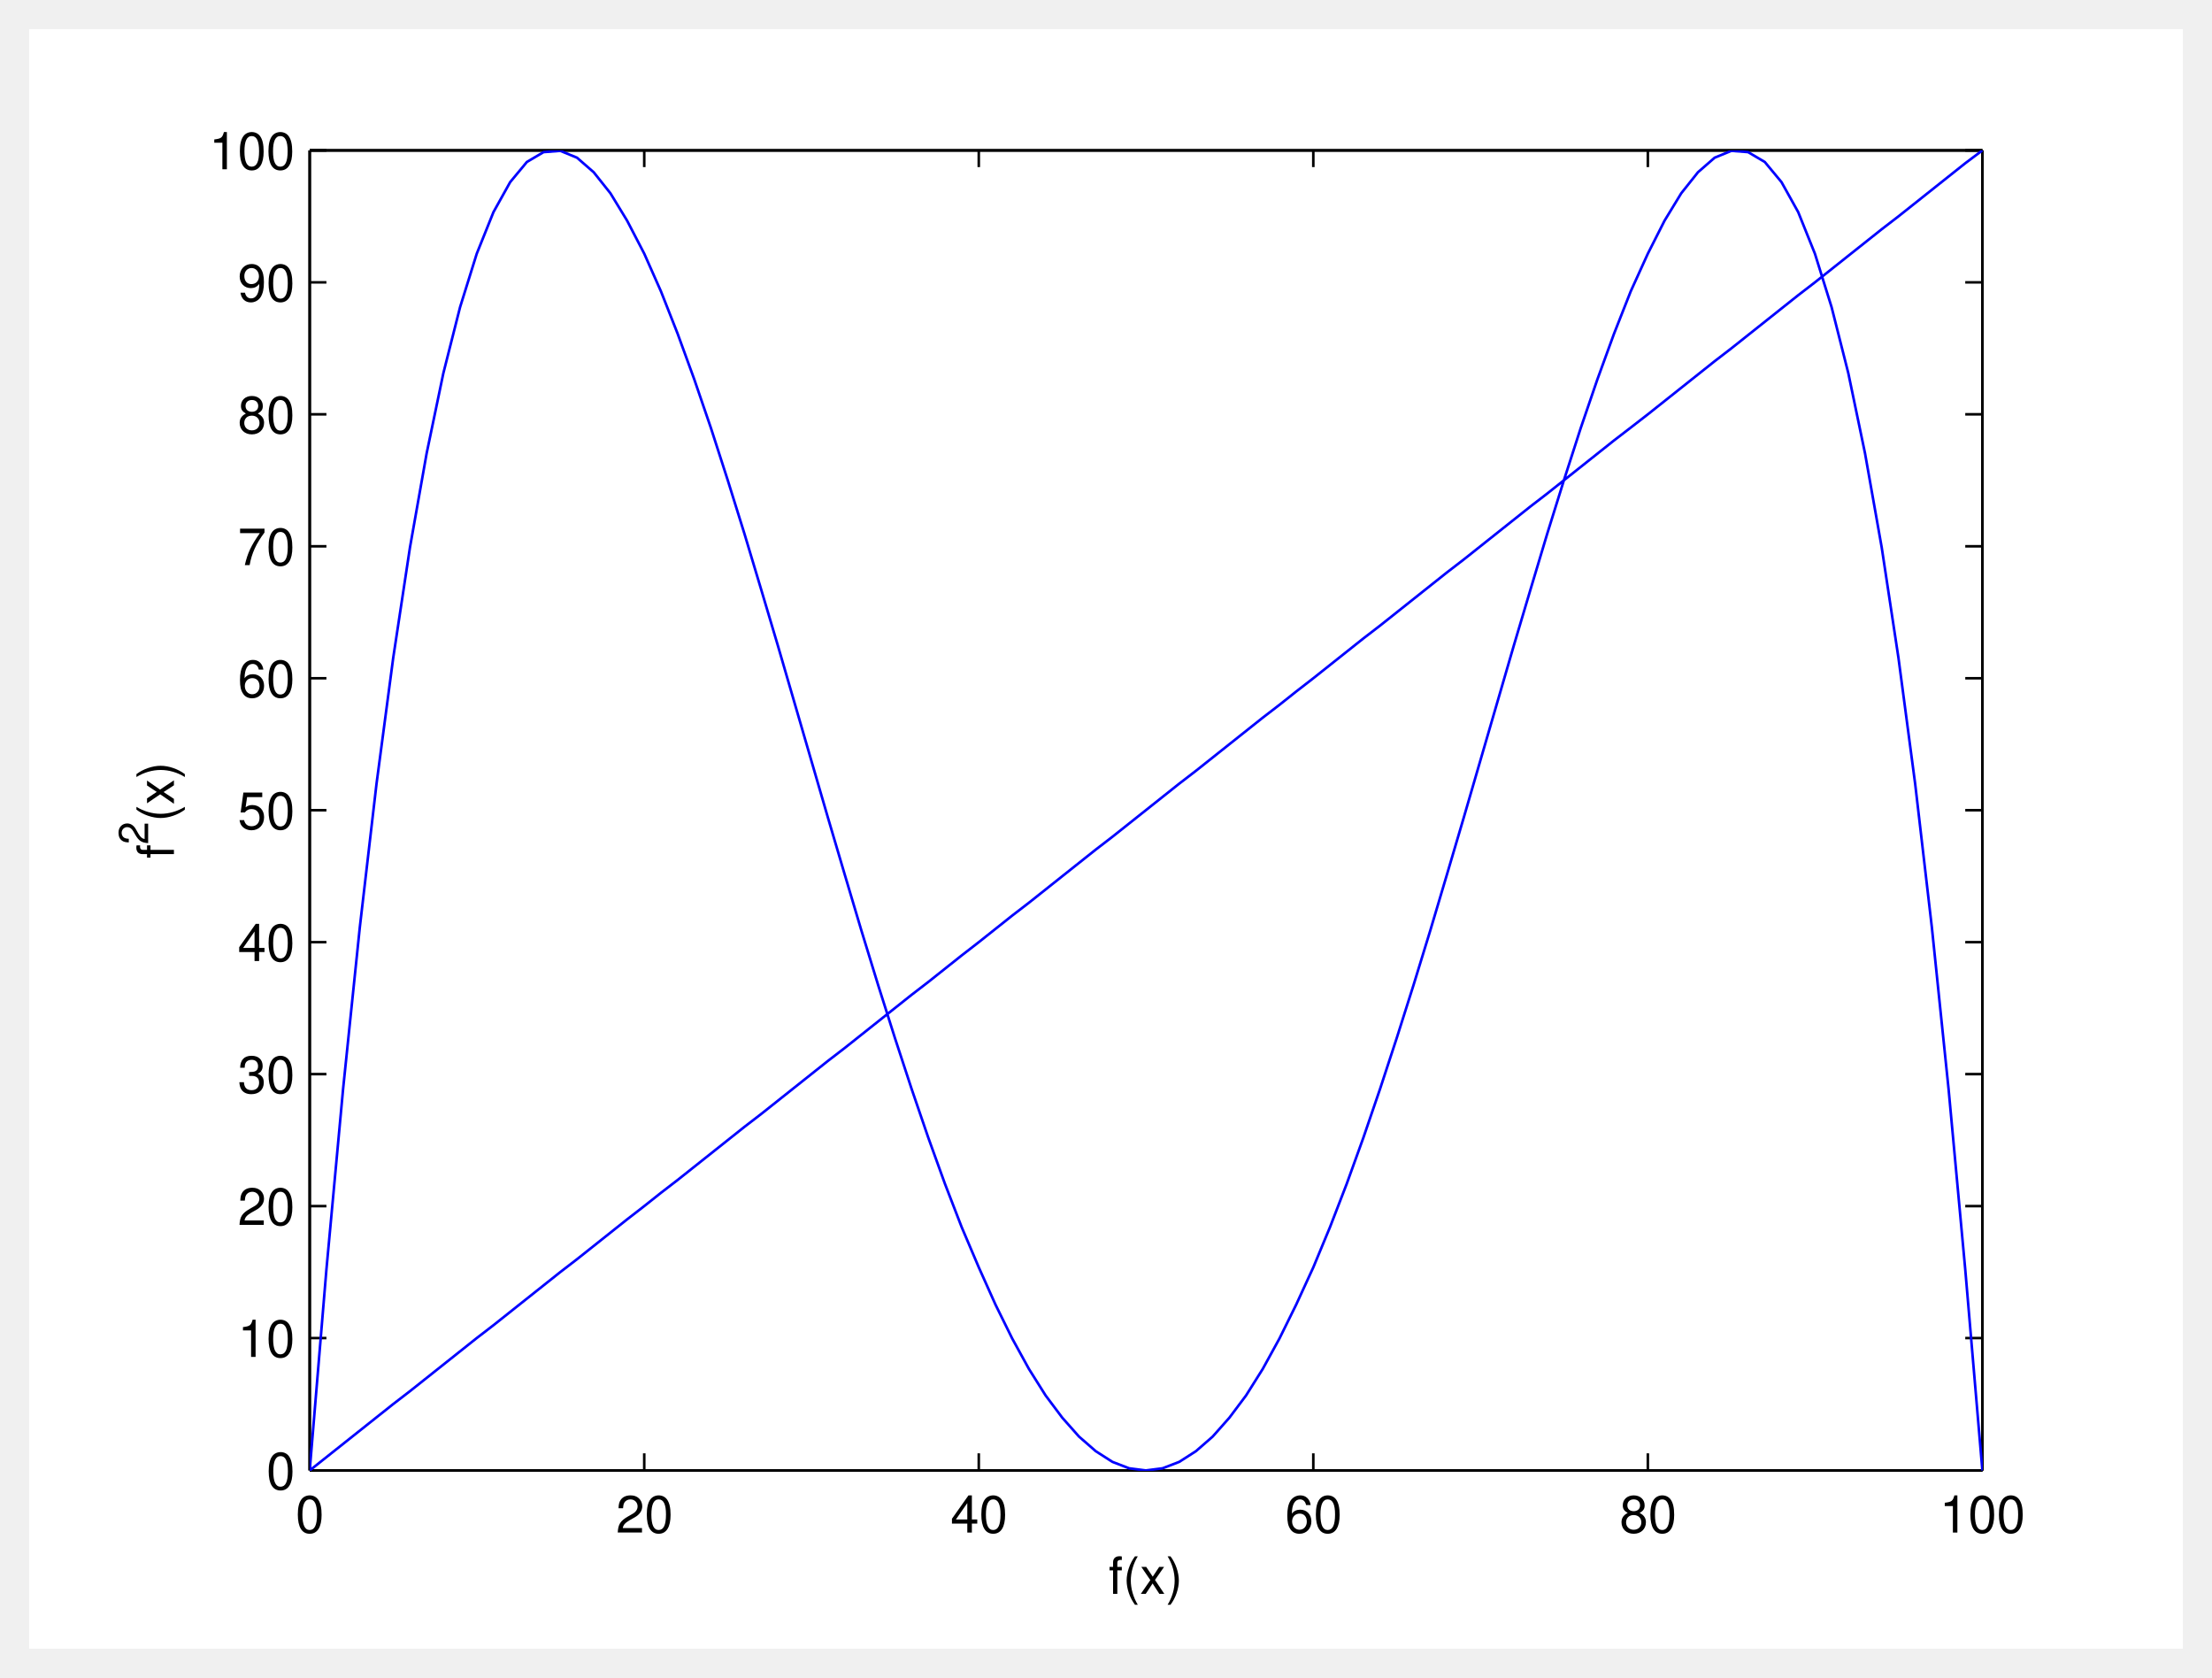
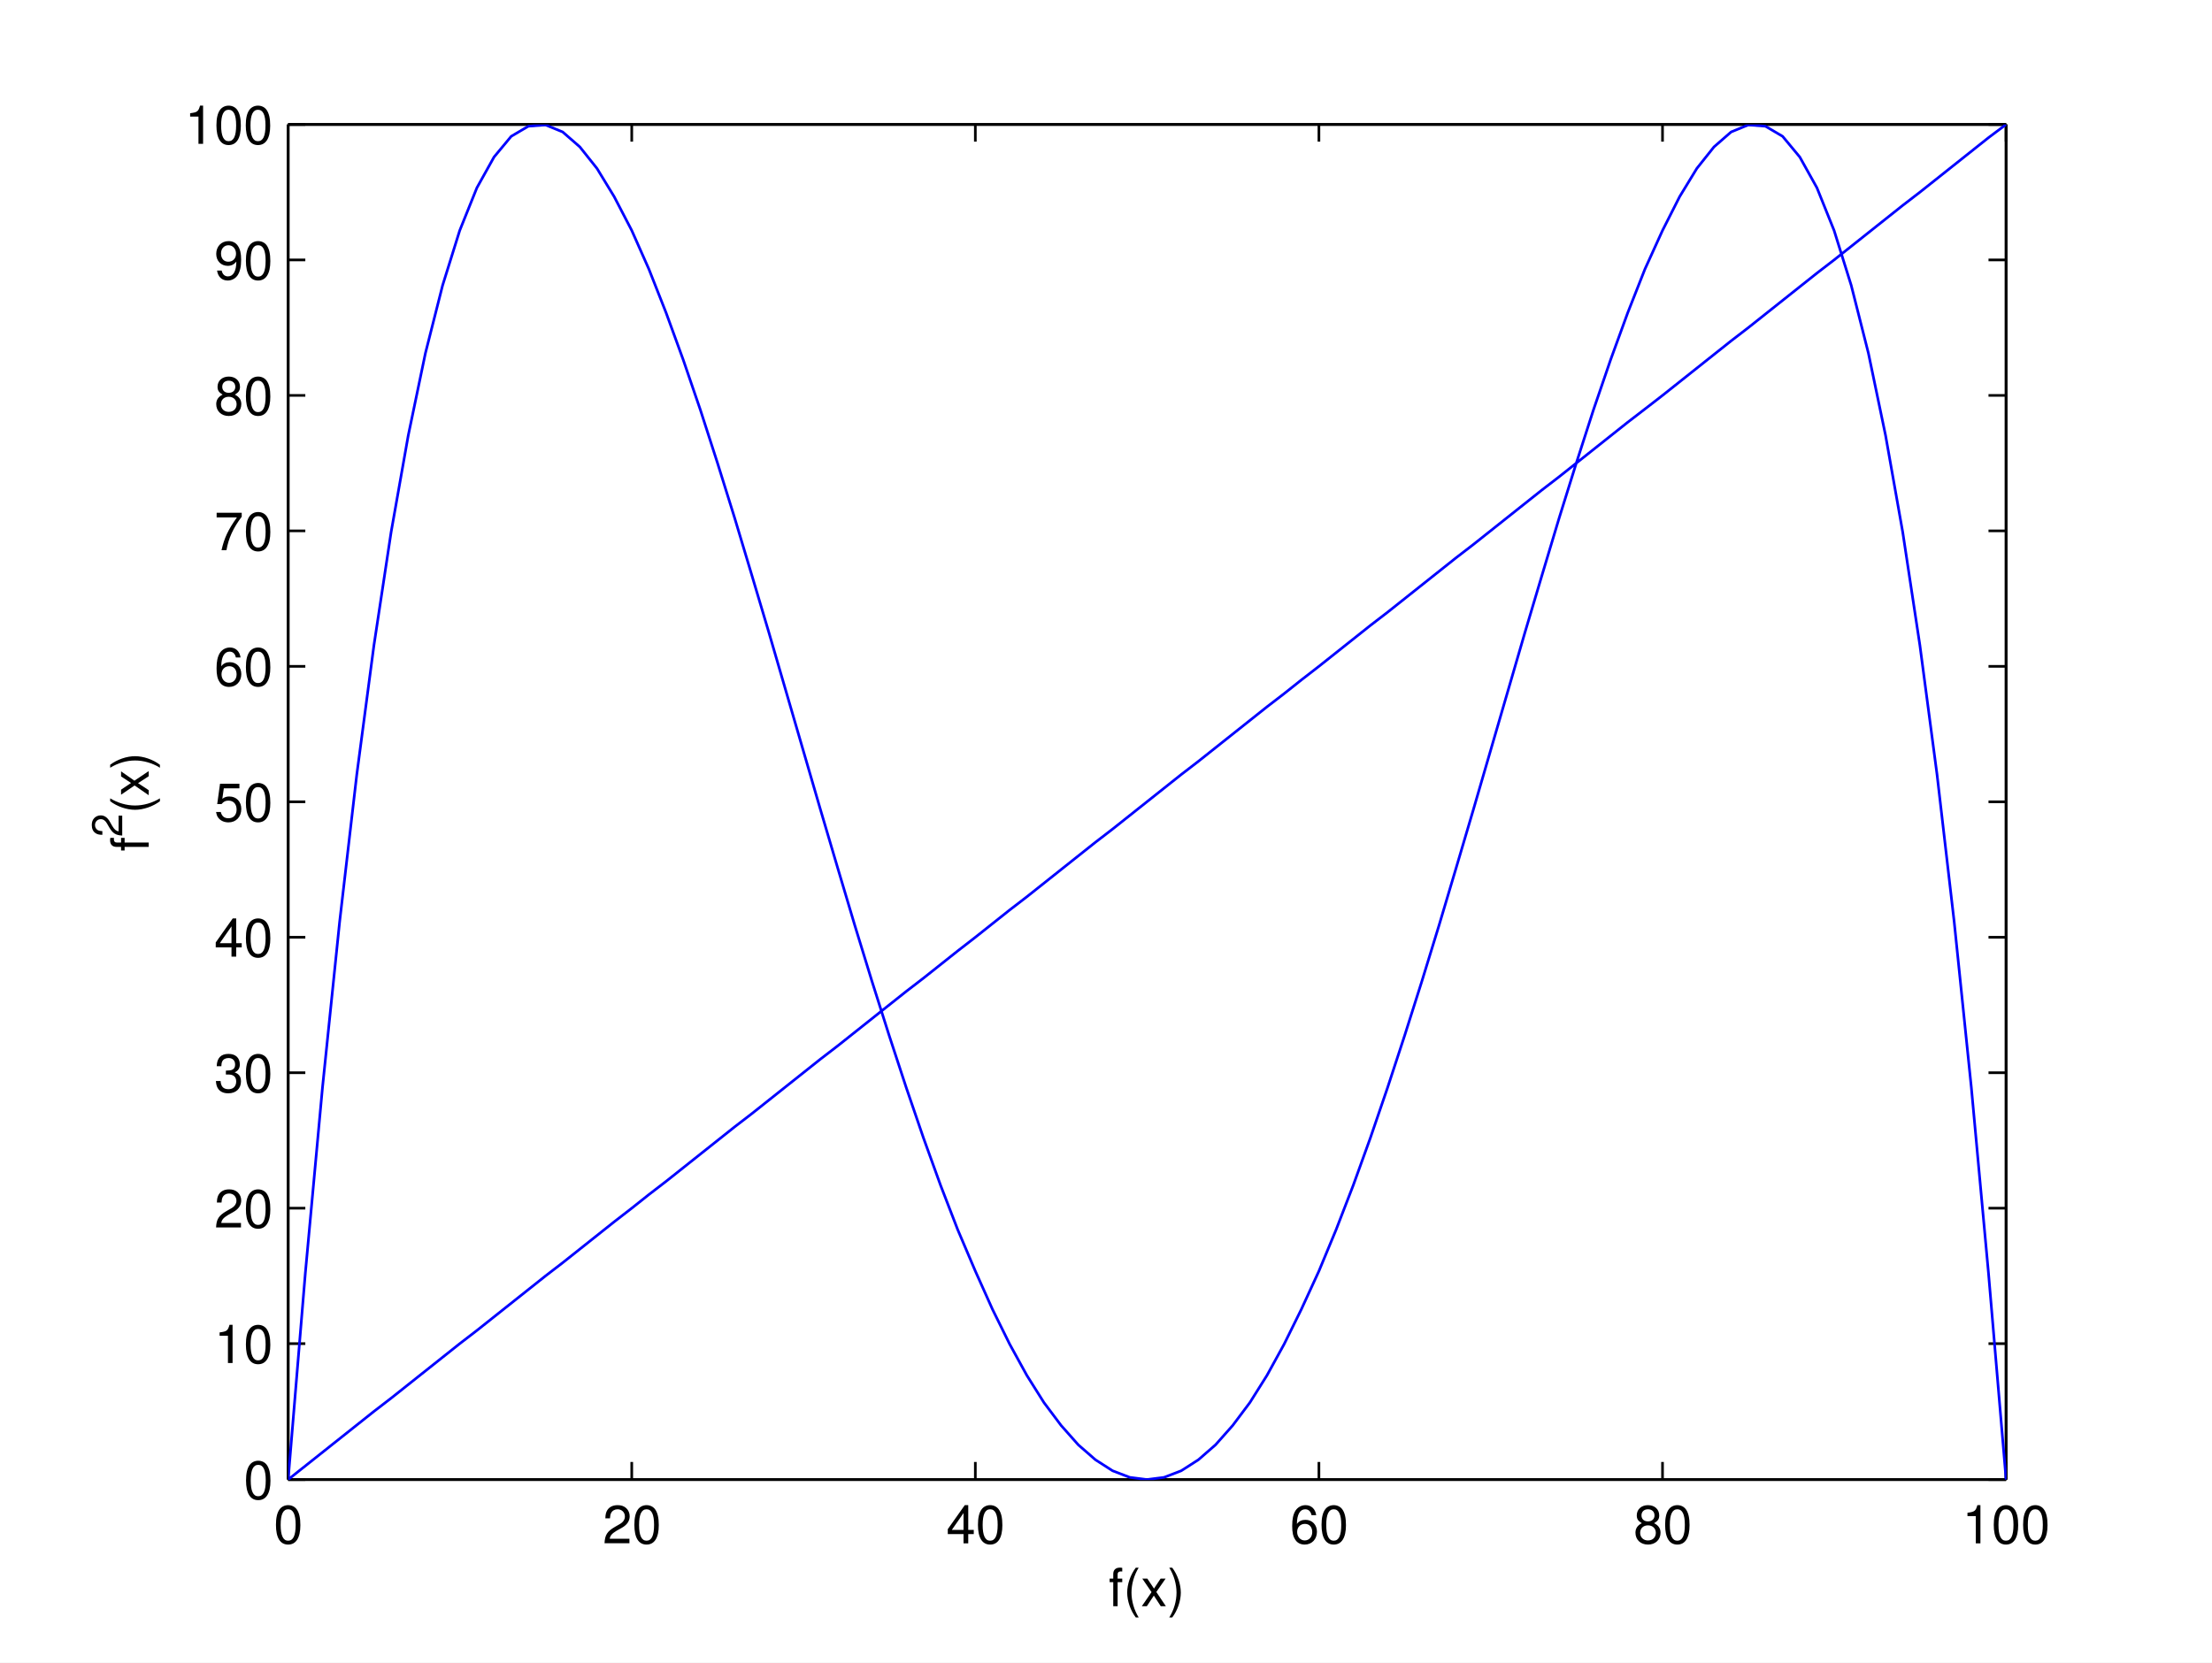
- <svg xmlns="http://www.w3.org/2000/svg" width="75.907mm" height="57.562mm" viewBox="0 0 268.962 203.962" id="svg2" version="1.1">
+ <svg xmlns="http://www.w3.org/2000/svg" width="49.131mm" height="36.936mm" viewBox="0 0 174.085 130.875" id="svg2" version="1.1">
  <defs id="defs4">
    <clipPath id="clipPath3354" clipPathUnits="userSpaceOnUse">
      <path id="path3356" d="M 0,0 419,0 419,315 0,315 0,0 Z" />
    </clipPath>
    <clipPath id="clipPath3364" clipPathUnits="userSpaceOnUse">
      <path id="path3366" d="m 0,315 419.04,0 0,-315 L 0,0 0,315 Z" />
    </clipPath>
    <clipPath id="clipPath3370" clipPathUnits="userSpaceOnUse">
      <path id="path3372" d="M 0,0 419,0 419,315 0,315 0,0 Z" />
    </clipPath>
    <clipPath id="clipPath3380" clipPathUnits="userSpaceOnUse">
      <path id="path3382" d="M 0,0 419,0 419,315 0,315 0,0 Z" />
    </clipPath>
    <clipPath id="clipPath3496" clipPathUnits="userSpaceOnUse">
      <path id="path3498" d="m 54.583,34.583 325.5,0 0,256.833 -325.5,0 0,-256.833 z" />
    </clipPath>
    <clipPath id="clipPath3506" clipPathUnits="userSpaceOnUse">
      <path id="path3508" d="M 0,0 419,0 419,315 0,315 0,0 Z" />
    </clipPath>
  </defs>
-   <g id="layer1" transform="translate(542.397,-167.5699)">
-     <g id="g3346" transform="matrix(0.625,0,0,-0.625,-538.8537,367.9882)">
+   <g id="layer1" transform="translate(538.8537,-171.1132)">
+     <g id="g3346" transform="matrix(0.4154762,0,0,-0.4154762,-538.8537,301.9882)">
      <g id="g3348">
        <g id="g3350">
          <g id="g3352" clip-path="url(#clipPath3354)">
            <g id="g3358" />
            <g id="g3360">
              <g id="g3362" clip-path="url(#clipPath3364)">
                <g id="g3368" clip-path="url(#clipPath3370)">
                  <path d="m 0,-0.083 420,0 L 420,315 0,315 0,-0.083 Z" style="fill:#ffffff;fill-opacity:1;fill-rule:nonzero;stroke:none" id="path3374" />
                </g>
              </g>
            </g>
            <g id="g3376">
              <g id="g3378" clip-path="url(#clipPath3380)">
                <path d="m 54.583,291.417 325.417,0 0,-256.75 -325.417,0 0,256.75 z" style="fill:#ffffff;fill-opacity:1;fill-rule:nonzero;stroke:none" id="path3384" />
                <path d="m 54.583,34.667 0,256.75 325.417,0 0,-256.75 -325.417,0" style="fill:none;stroke:#ffffff;stroke-width:0.5;stroke-linecap:butt;stroke-linejoin:round;stroke-miterlimit:10;stroke-dasharray:none;stroke-opacity:1" id="path3386" />
                <path d="m 54.583,291.417 325.417,0 M 54.583,34.667 380,34.667 m 0,0 0,256.75 M 54.583,34.667 l 0,256.75 m 0,-256.75 325.417,0 m -325.417,0 0,256.75 m 0,-256.75 0,3.333 m 0,253.417 0,-3.25" style="fill:none;stroke:#000000;stroke-width:0.5;stroke-linecap:butt;stroke-linejoin:round;stroke-miterlimit:10;stroke-dasharray:none;stroke-opacity:1" id="path3388" />
                <text transform="matrix(1,0,0,-1,51.8333,22.5833)" style="font-variant:normal;font-weight:normal;font-size:10px;font-family:Helvetica;-inkscape-font-specification:Helvetica;writing-mode:lr-tb;fill:#000000;fill-opacity:1;fill-rule:nonzero;stroke:none" id="text3390">
                  <tspan x="0" y="0" id="tspan3392">0</tspan>
                </text>
                <path d="m 119.667,34.667 0,3.333 m 0,253.417 0,-3.25" style="fill:none;stroke:#000000;stroke-width:0.5;stroke-linecap:butt;stroke-linejoin:round;stroke-miterlimit:10;stroke-dasharray:none;stroke-opacity:1" id="path3394" />
                <text transform="matrix(1,0,0,-1,114.1667,22.5833)" style="font-variant:normal;font-weight:normal;font-size:10px;font-family:Helvetica;-inkscape-font-specification:Helvetica;writing-mode:lr-tb;fill:#000000;fill-opacity:1;fill-rule:nonzero;stroke:none" id="text3396">
                  <tspan x="0 5.56" y="0" id="tspan3398">20</tspan>
                </text>
                <path d="m 184.75,34.667 0,3.333 m 0,253.417 0,-3.25" style="fill:none;stroke:#000000;stroke-width:0.5;stroke-linecap:butt;stroke-linejoin:round;stroke-miterlimit:10;stroke-dasharray:none;stroke-opacity:1" id="path3400" />
                <text transform="matrix(1,0,0,-1,179.25,22.5833)" style="font-variant:normal;font-weight:normal;font-size:10px;font-family:Helvetica;-inkscape-font-specification:Helvetica;writing-mode:lr-tb;fill:#000000;fill-opacity:1;fill-rule:nonzero;stroke:none" id="text3402">
                  <tspan x="0 5.56" y="0" id="tspan3404">40</tspan>
                </text>
                <path d="m 249.833,34.667 0,3.333 m 0,253.417 0,-3.25" style="fill:none;stroke:#000000;stroke-width:0.5;stroke-linecap:butt;stroke-linejoin:round;stroke-miterlimit:10;stroke-dasharray:none;stroke-opacity:1" id="path3406" />
                <text transform="matrix(1,0,0,-1,244.3333,22.5833)" style="font-variant:normal;font-weight:normal;font-size:10px;font-family:Helvetica;-inkscape-font-specification:Helvetica;writing-mode:lr-tb;fill:#000000;fill-opacity:1;fill-rule:nonzero;stroke:none" id="text3408">
                  <tspan x="0 5.56" y="0" id="tspan3410">60</tspan>
                </text>
                <path d="m 314.917,34.667 0,3.333 m 0,253.417 0,-3.25" style="fill:none;stroke:#000000;stroke-width:0.5;stroke-linecap:butt;stroke-linejoin:round;stroke-miterlimit:10;stroke-dasharray:none;stroke-opacity:1" id="path3412" />
                <text transform="matrix(1,0,0,-1,309.4167,22.5833)" style="font-variant:normal;font-weight:normal;font-size:10px;font-family:Helvetica;-inkscape-font-specification:Helvetica;writing-mode:lr-tb;fill:#000000;fill-opacity:1;fill-rule:nonzero;stroke:none" id="text3414">
                  <tspan x="0 5.56" y="0" id="tspan3416">80</tspan>
                </text>
                <path d="M 380,34.667 380,38 m 0,253.417 0,-3.25" style="fill:none;stroke:#000000;stroke-width:0.5;stroke-linecap:butt;stroke-linejoin:round;stroke-miterlimit:10;stroke-dasharray:none;stroke-opacity:1" id="path3418" />
                <text transform="matrix(1,0,0,-1,371.6667,22.5833)" style="font-variant:normal;font-weight:normal;font-size:10px;font-family:Helvetica;-inkscape-font-specification:Helvetica;writing-mode:lr-tb;fill:#000000;fill-opacity:1;fill-rule:nonzero;stroke:none" id="text3420">
                  <tspan x="0 5.56 11.12" y="0" id="tspan3422">100</tspan>
                </text>
                <path d="m 54.583,34.667 3.25,0 m 322.167,0 -3.333,0" style="fill:none;stroke:#000000;stroke-width:0.5;stroke-linecap:butt;stroke-linejoin:round;stroke-miterlimit:10;stroke-dasharray:none;stroke-opacity:1" id="path3424" />
                <text transform="matrix(1,0,0,-1,46.1667,31)" style="font-variant:normal;font-weight:normal;font-size:10px;font-family:Helvetica;-inkscape-font-specification:Helvetica;writing-mode:lr-tb;fill:#000000;fill-opacity:1;fill-rule:nonzero;stroke:none" id="text3426">
                  <tspan x="0" y="0" id="tspan3428">0</tspan>
                </text>
                <path d="m 54.583,60.417 3.25,0 m 322.167,0 -3.333,0" style="fill:none;stroke:#000000;stroke-width:0.5;stroke-linecap:butt;stroke-linejoin:round;stroke-miterlimit:10;stroke-dasharray:none;stroke-opacity:1" id="path3430" />
                <text transform="matrix(1,0,0,-1,40.5833,56.75)" style="font-variant:normal;font-weight:normal;font-size:10px;font-family:Helvetica;-inkscape-font-specification:Helvetica;writing-mode:lr-tb;fill:#000000;fill-opacity:1;fill-rule:nonzero;stroke:none" id="text3432">
                  <tspan x="0 5.56" y="0" id="tspan3434">10</tspan>
                </text>
                <path d="m 54.583,86.083 3.25,0 m 322.167,0 -3.333,0" style="fill:none;stroke:#000000;stroke-width:0.5;stroke-linecap:butt;stroke-linejoin:round;stroke-miterlimit:10;stroke-dasharray:none;stroke-opacity:1" id="path3436" />
                <text transform="matrix(1,0,0,-1,40.5833,82.4167)" style="font-variant:normal;font-weight:normal;font-size:10px;font-family:Helvetica;-inkscape-font-specification:Helvetica;writing-mode:lr-tb;fill:#000000;fill-opacity:1;fill-rule:nonzero;stroke:none" id="text3438">
                  <tspan x="0 5.56" y="0" id="tspan3440">20</tspan>
                </text>
                <path d="m 54.583,111.75 3.25,0 m 322.167,0 -3.333,0" style="fill:none;stroke:#000000;stroke-width:0.5;stroke-linecap:butt;stroke-linejoin:round;stroke-miterlimit:10;stroke-dasharray:none;stroke-opacity:1" id="path3442" />
                <text transform="matrix(1,0,0,-1,40.5833,108.0833)" style="font-variant:normal;font-weight:normal;font-size:10px;font-family:Helvetica;-inkscape-font-specification:Helvetica;writing-mode:lr-tb;fill:#000000;fill-opacity:1;fill-rule:nonzero;stroke:none" id="text3444">
                  <tspan x="0 5.56" y="0" id="tspan3446">30</tspan>
                </text>
                <path d="m 54.583,137.417 3.25,0 m 322.167,0 -3.333,0" style="fill:none;stroke:#000000;stroke-width:0.5;stroke-linecap:butt;stroke-linejoin:round;stroke-miterlimit:10;stroke-dasharray:none;stroke-opacity:1" id="path3448" />
                <text transform="matrix(1,0,0,-1,40.5833,133.75)" style="font-variant:normal;font-weight:normal;font-size:10px;font-family:Helvetica;-inkscape-font-specification:Helvetica;writing-mode:lr-tb;fill:#000000;fill-opacity:1;fill-rule:nonzero;stroke:none" id="text3450">
                  <tspan x="0 5.56" y="0" id="tspan3452">40</tspan>
                </text>
                <path d="m 54.583,163.083 3.25,0 m 322.167,0 -3.333,0" style="fill:none;stroke:#000000;stroke-width:0.5;stroke-linecap:butt;stroke-linejoin:round;stroke-miterlimit:10;stroke-dasharray:none;stroke-opacity:1" id="path3454" />
                <text transform="matrix(1,0,0,-1,40.5833,159.4167)" style="font-variant:normal;font-weight:normal;font-size:10px;font-family:Helvetica;-inkscape-font-specification:Helvetica;writing-mode:lr-tb;fill:#000000;fill-opacity:1;fill-rule:nonzero;stroke:none" id="text3456">
                  <tspan x="0 5.56" y="0" id="tspan3458">50</tspan>
                </text>
                <path d="m 54.583,188.75 3.25,0 m 322.167,0 -3.333,0" style="fill:none;stroke:#000000;stroke-width:0.5;stroke-linecap:butt;stroke-linejoin:round;stroke-miterlimit:10;stroke-dasharray:none;stroke-opacity:1" id="path3460" />
                <text transform="matrix(1,0,0,-1,40.5833,185.0833)" style="font-variant:normal;font-weight:normal;font-size:10px;font-family:Helvetica;-inkscape-font-specification:Helvetica;writing-mode:lr-tb;fill:#000000;fill-opacity:1;fill-rule:nonzero;stroke:none" id="text3462">
                  <tspan x="0 5.56" y="0" id="tspan3464">60</tspan>
                </text>
                <path d="m 54.583,214.417 3.25,0 m 322.167,0 -3.333,0" style="fill:none;stroke:#000000;stroke-width:0.5;stroke-linecap:butt;stroke-linejoin:round;stroke-miterlimit:10;stroke-dasharray:none;stroke-opacity:1" id="path3466" />
                <text transform="matrix(1,0,0,-1,40.5833,210.75)" style="font-variant:normal;font-weight:normal;font-size:10px;font-family:Helvetica;-inkscape-font-specification:Helvetica;writing-mode:lr-tb;fill:#000000;fill-opacity:1;fill-rule:nonzero;stroke:none" id="text3468">
                  <tspan x="0 5.56" y="0" id="tspan3470">70</tspan>
                </text>
                <path d="m 54.583,240.083 3.25,0 m 322.167,0 -3.333,0" style="fill:none;stroke:#000000;stroke-width:0.5;stroke-linecap:butt;stroke-linejoin:round;stroke-miterlimit:10;stroke-dasharray:none;stroke-opacity:1" id="path3472" />
                <text transform="matrix(1,0,0,-1,40.5833,236.4167)" style="font-variant:normal;font-weight:normal;font-size:10px;font-family:Helvetica;-inkscape-font-specification:Helvetica;writing-mode:lr-tb;fill:#000000;fill-opacity:1;fill-rule:nonzero;stroke:none" id="text3474">
                  <tspan x="0 5.56" y="0" id="tspan3476">80</tspan>
                </text>
                <path d="m 54.583,265.75 3.25,0 m 322.167,0 -3.333,0" style="fill:none;stroke:#000000;stroke-width:0.5;stroke-linecap:butt;stroke-linejoin:round;stroke-miterlimit:10;stroke-dasharray:none;stroke-opacity:1" id="path3478" />
                <text transform="matrix(1,0,0,-1,40.5833,262.0833)" style="font-variant:normal;font-weight:normal;font-size:10px;font-family:Helvetica;-inkscape-font-specification:Helvetica;writing-mode:lr-tb;fill:#000000;fill-opacity:1;fill-rule:nonzero;stroke:none" id="text3480">
                  <tspan x="0 5.56" y="0" id="tspan3482">90</tspan>
                </text>
                <path d="m 54.583,291.417 3.25,0 m 322.167,0 -3.333,0" style="fill:none;stroke:#000000;stroke-width:0.5;stroke-linecap:butt;stroke-linejoin:round;stroke-miterlimit:10;stroke-dasharray:none;stroke-opacity:1" id="path3484" />
                <text transform="matrix(1,0,0,-1,35,287.75)" style="font-variant:normal;font-weight:normal;font-size:10px;font-family:Helvetica;-inkscape-font-specification:Helvetica;writing-mode:lr-tb;fill:#000000;fill-opacity:1;fill-rule:nonzero;stroke:none" id="text3486">
                  <tspan x="0 5.56 11.12" y="0" id="tspan3488">100</tspan>
                </text>
                <path d="m 54.583,291.417 325.417,0 M 54.583,34.667 380,34.667 m 0,0 0,256.75 M 54.583,34.667 l 0,256.75" style="fill:none;stroke:#000000;stroke-width:0.5;stroke-linecap:butt;stroke-linejoin:round;stroke-miterlimit:10;stroke-dasharray:none;stroke-opacity:1" id="path3490" />
              </g>
            </g>
            <g id="g3492">
              <g id="g3494" clip-path="url(#clipPath3496)">
                <path d="m 54.583,34.667 3.25,39.083 3.25,35.167 3.25,31.416 3.25,27.917 3.25,24.5 3.25,21.417 3.25,18.333 3.25,15.583 3.25,12.834 3.25,10.416 3.25,8.084 3.25,5.833 3.25,3.917 3.25,1.916 3.25,0.25 3.25,-1.333 3.25,-2.833 3.25,-4.084 3.25,-5.333 3.334,-6.417 3.25,-7.333 3.25,-8.25 3.25,-8.917 3.25,-9.5 3.25,-10.083 3.25,-10.417 3.25,-10.833 3.25,-10.917 9.75,-33.5 3.25,-11 3.25,-10.916 3.25,-10.584 3.25,-10.25 3.25,-9.916 3.25,-9.5 3.25,-9 3.25,-8.417 3.333,-7.833 3.25,-7.25 3.25,-6.584 3.25,-5.916 3.25,-5.167 3.25,-4.333 3.25,-3.667 3.25,-2.833 3.25,-2.084 3.25,-1.25 3.25,-0.416 3.25,0.416 3.25,1.25 3.25,2.084 3.25,2.833 3.25,3.667 3.25,4.333 3.25,5.167 3.25,5.916 3.25,6.584 3.333,7.25 3.25,7.833 3.25,8.417 3.25,9 3.25,9.5 3.25,9.916 3.25,10.25 3.25,10.584 3.25,10.916 3.25,11 9.75,33.5 3.25,10.917 3.25,10.833 3.25,10.417 3.25,10.083 3.25,9.5 3.25,8.917 3.25,8.25 3.334,7.333 3.25,6.417 3.25,5.333 3.25,4.084 3.25,2.833 3.25,1.333 3.25,-0.25 3.25,-1.916 3.25,-3.917 3.25,-5.833 3.25,-8.084 3.25,-10.416 3.25,-12.834 3.25,-15.583 3.25,-18.333 3.25,-21.417 3.25,-24.5 3.25,-27.917 3.25,-31.416 3.25,-35.167 L 380,34.667 m -325.417,0 16.25,12.916 3.25,2.5 13,10.334 3.25,2.5 13,10.333 3.25,2.5 9.75,7.75 3.334,2.583 3.25,2.584 3.25,2.5 13,10.333 3.25,2.5 13,10.333 3.25,2.5 13,10.334 3.25,2.5 6.5,5.166 3.333,2.584 6.5,5.166 3.25,2.5 13,10.334 3.25,2.5 13,10.333 3.25,2.5 13,10.333 3.25,2.5 3.25,2.584 3.333,2.583 9.75,7.75 3.25,2.5 13,10.333 3.25,2.5 13,10.334 3.25,2.5 13,10.333 3.25,2.5 3.334,2.583 13,10.334 3.25,2.5 13,10.333 3.25,2.5 13,10.333 3.25,2.5 13,10.334 3.333,2.5" style="fill:none;stroke:#0000ff;stroke-width:0.5;stroke-linecap:butt;stroke-linejoin:round;stroke-miterlimit:10;stroke-dasharray:none;stroke-opacity:1" id="path3500" />
              </g>
            </g>
            <g id="g3502">
              <g id="g3504" clip-path="url(#clipPath3506)">
                <text transform="matrix(0,1,1,0,28.1667,153.6667)" style="font-variant:normal;font-weight:normal;font-size:10px;font-family:Helvetica;-inkscape-font-specification:Helvetica;writing-mode:lr-tb;fill:#000000;fill-opacity:1;fill-rule:nonzero;stroke:none" id="text3510">
                  <tspan x="0" y="0" id="tspan3512">f</tspan>
                </text>
                <text transform="matrix(0,1,1,0,23.1667,156.4167)" style="font-variant:normal;font-weight:normal;font-size:8px;font-family:Helvetica;-inkscape-font-specification:Helvetica;writing-mode:lr-tb;fill:#000000;fill-opacity:1;fill-rule:nonzero;stroke:none" id="text3514">
                  <tspan x="0" y="0" id="tspan3516">2</tspan>
                </text>
                <text transform="matrix(0,1,1,0,28.1667,160.8333)" style="font-variant:normal;font-weight:normal;font-size:10px;font-family:Helvetica;-inkscape-font-specification:Helvetica;writing-mode:lr-tb;fill:#000000;fill-opacity:1;fill-rule:nonzero;stroke:none" id="text3518">
                  <tspan x="0 3.33 8.33" y="0" id="tspan3520">(x)</tspan>
                </text>
                <text transform="matrix(1,0,0,-1,210,10.6666)" style="font-variant:normal;font-weight:normal;font-size:10px;font-family:Helvetica;-inkscape-font-specification:Helvetica;writing-mode:lr-tb;fill:#000000;fill-opacity:1;fill-rule:nonzero;stroke:none" id="text3522">
                  <tspan x="0 2.78 6.11 11.11" y="0" id="tspan3524">f(x)</tspan>
                </text>
              </g>
            </g>
          </g>
        </g>
      </g>
    </g>
  </g>
</svg>
